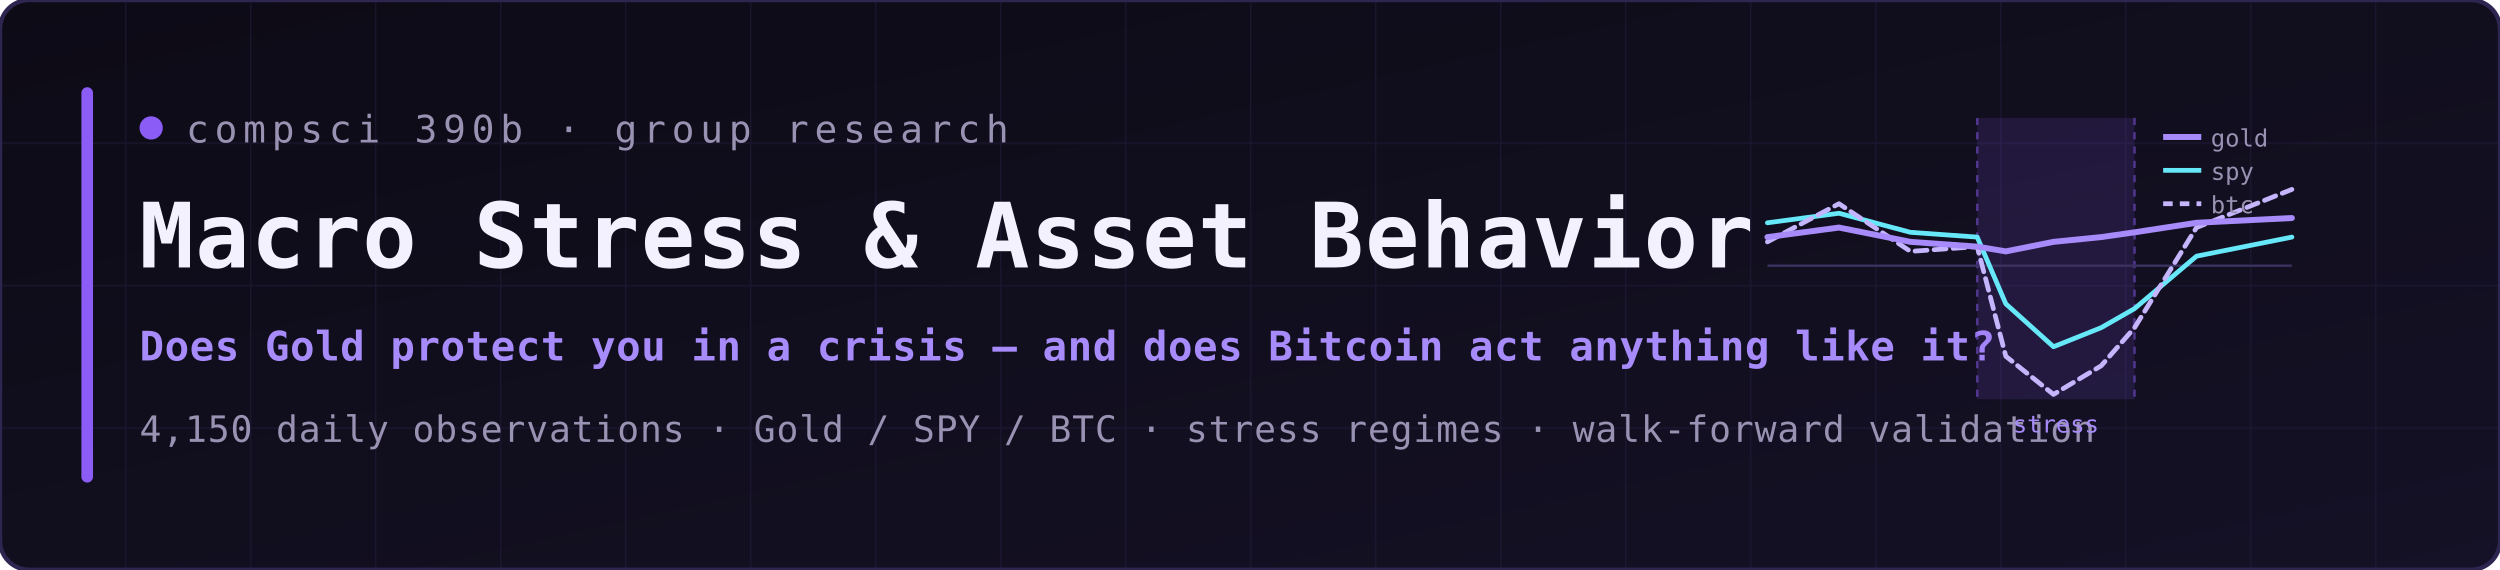
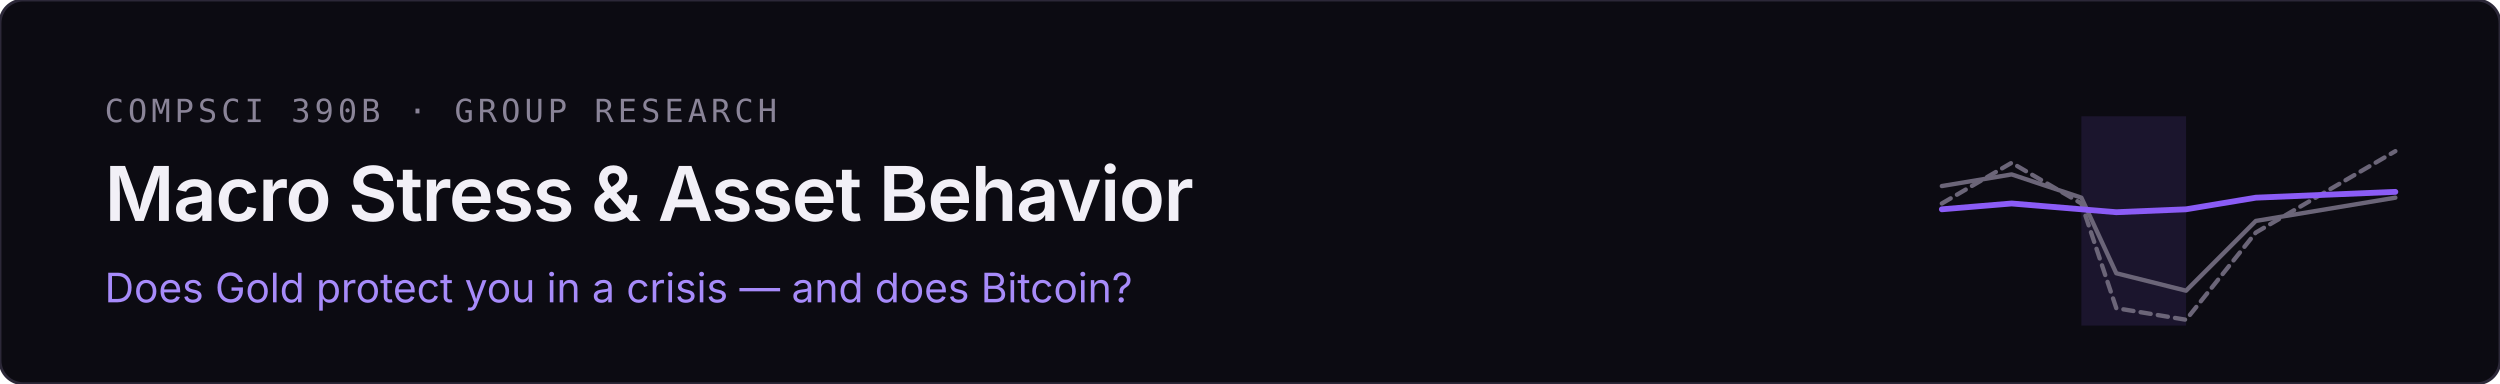
- <svg xmlns="http://www.w3.org/2000/svg" width="860" height="196" viewBox="0 0 860 196" role="img" aria-label="Macro Stress and Asset Behavior — Gold, SPY, and Bitcoin across macro-financial stress regimes">
-   <defs>
-     <linearGradient id="bg" x1="0" y1="0" x2="1" y2="1">
-       <stop offset="0" stop-color="#0d0b16" />
-       <stop offset="1" stop-color="#151126" />
-     </linearGradient>
-     <pattern id="grid" width="43" height="49" patternUnits="userSpaceOnUse">
-       <path d="M43 0H0V49" fill="none" stroke="#241d3d" stroke-width="1" stroke-opacity="0.55" />
-     </pattern>
-   </defs>
-   <rect width="860" height="196" rx="10" fill="url(#bg)" />
-   <rect width="860" height="196" rx="10" fill="url(#grid)" />
-   <rect width="860" height="196" rx="10" fill="none" stroke="#2e2650" stroke-width="1.5" />
-   <rect x="28" y="30" width="4" height="136" rx="2" fill="#8b5cf6" />
-   <circle cx="52" cy="44" r="4" fill="#8b5cf6" />
-   <text x="64" y="49" font-family="ui-monospace, SFMono-Regular, Menlo, monospace" font-size="13" fill="#9a92b2" letter-spacing="2">compsci 390b · group research</text>
-   <text x="48" y="92" font-family="ui-monospace, SFMono-Regular, Menlo, monospace" font-size="31" font-weight="700" fill="#f4f1ff" letter-spacing="0.5">Macro Stress &amp; Asset Behavior</text>
-   <text x="48" y="124" font-family="ui-monospace, SFMono-Regular, Menlo, monospace" font-size="14" font-weight="600" fill="#a78bfa" letter-spacing="0.2">Does Gold protect you in a crisis — and does Bitcoin act anything like it?</text>
-   <text x="48" y="152" font-family="ui-monospace, SFMono-Regular, Menlo, monospace" font-size="12.5" fill="#9a92b2" letter-spacing="0.3">4,150 daily observations · Gold / SPY / BTC · stress regimes · walk-forward validation</text>
-   <g transform="translate(608, 34) scale(0.82)">
-     <rect x="88" y="8" width="66" height="118" fill="#8b5cf6" fill-opacity="0.14" />
-     <line x1="88" y1="8" x2="88" y2="126" stroke="#8b5cf6" stroke-opacity="0.5" stroke-dasharray="3 3" />
-     <line x1="154" y1="8" x2="154" y2="126" stroke="#8b5cf6" stroke-opacity="0.5" stroke-dasharray="3 3" />
-     <text x="121" y="140" text-anchor="middle" font-family="ui-monospace, SFMono-Regular, Menlo, monospace" font-size="10" fill="#a78bfa">stress</text>
-     <line x1="0" y1="70" x2="220" y2="70" stroke="#3a3160" stroke-width="1" />
-     <polyline points="0,52 30,48 60,56 88,58 100,86 120,104 140,96 154,88 180,66 220,58" fill="none" stroke="#67e8f9" stroke-width="2" stroke-linejoin="round" stroke-linecap="round" />
-     <polyline points="0,60 30,44 60,64 88,62 100,108 120,124 140,112 154,96 180,54 220,38" fill="none" stroke="#c4b5fd" stroke-width="2" stroke-dasharray="5 3" stroke-linejoin="round" stroke-linecap="round" />
-     <polyline points="0,58 30,54 60,60 88,62 100,64 120,60 140,58 154,56 180,52 220,50" fill="none" stroke="#a78bfa" stroke-width="2.5" stroke-linejoin="round" stroke-linecap="round" />
-     <g font-family="ui-monospace, SFMono-Regular, Menlo, monospace" font-size="10">
-       <line x1="166" y1="16" x2="182" y2="16" stroke="#a78bfa" stroke-width="2.5" />
-       <text x="186" y="20" fill="#9a92b2">gold</text>
-       <line x1="166" y1="30" x2="182" y2="30" stroke="#67e8f9" stroke-width="2" />
-       <text x="186" y="34" fill="#9a92b2">spy</text>
-       <line x1="166" y1="44" x2="182" y2="44" stroke="#c4b5fd" stroke-width="2" stroke-dasharray="4 3" />
-       <text x="186" y="48" fill="#9a92b2">btc</text>
-     </g>
+ <svg xmlns="http://www.w3.org/2000/svg" width="860" height="132" viewBox="0 0 860 132" role="img" aria-label="Macro Stress and Asset Behavior — Gold, SPY, and Bitcoin under stress">
+   <rect width="860" height="132" rx="8" fill="#0c0b12" />
+   <rect width="860" height="132" rx="8" fill="none" stroke="#2c2838" stroke-width="1" />
+   <text x="36" y="42" font-family="ui-monospace, SFMono-Regular, Menlo, monospace" font-size="11" fill="#8a8498" letter-spacing="1.4">COMPSCI 390B · GROUP RESEARCH</text>
+   <text x="36" y="76" font-family="ui-sans-serif, system-ui, -apple-system, 'Segoe UI', sans-serif" font-size="26" font-weight="600" fill="#f2f0f7" letter-spacing="-0.4">Macro Stress &amp; Asset Behavior</text>
+   <text x="36" y="104" font-family="ui-sans-serif, system-ui, -apple-system, 'Segoe UI', sans-serif" font-size="14" fill="#a78bfa">Does Gold protect you in a crisis — and does Bitcoin?</text>
+   <g transform="translate(668, 36)" fill="none" stroke-linejoin="round" stroke-linecap="round">
+     <rect x="48" y="4" width="36" height="72" fill="#8b5cf6" fill-opacity="0.12" stroke="none" />
+     <polyline points="0,28 24,24 48,32 60,58 84,64 108,40 156,32" stroke="#6b6578" stroke-width="1.5" />
+     <polyline points="0,34 24,20 48,34 60,70 84,74 108,44 156,16" stroke="#6b6578" stroke-width="1.5" stroke-dasharray="3.5 2.5" />
+     <polyline points="0,36 24,34 48,36 60,37 84,36 108,32 156,30" stroke="#8b5cf6" stroke-width="2" />
  </g>
</svg>
